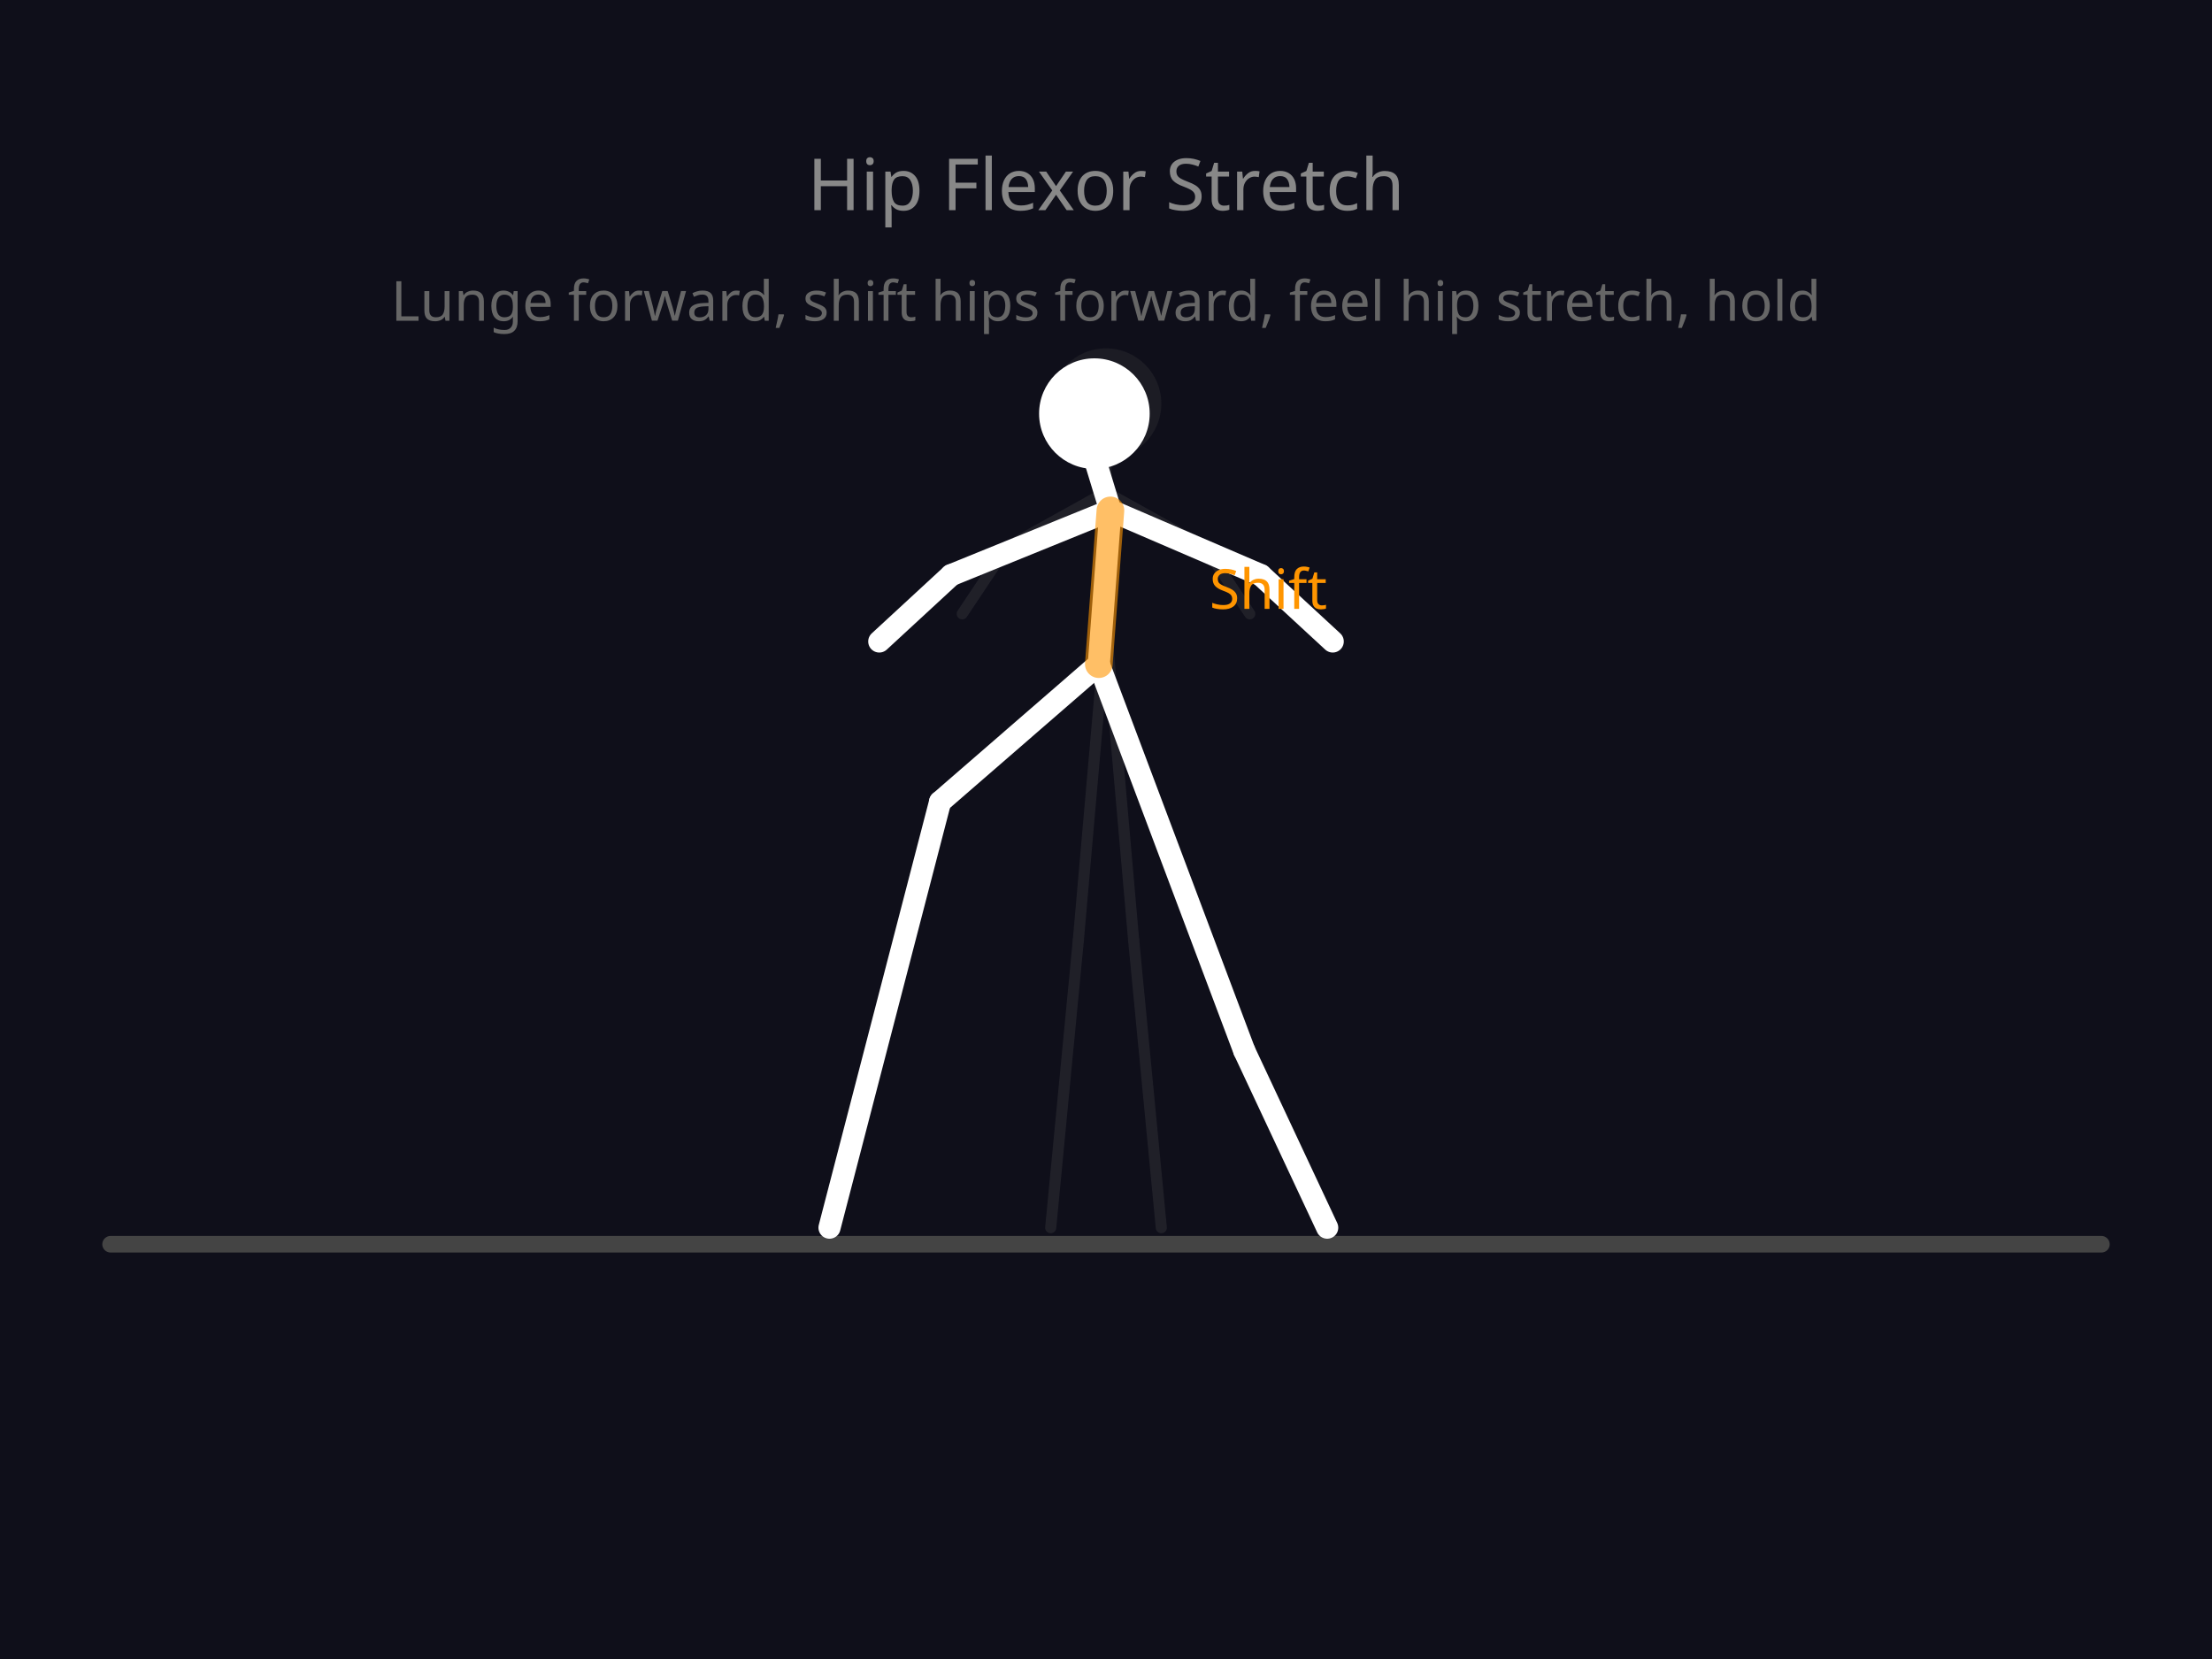
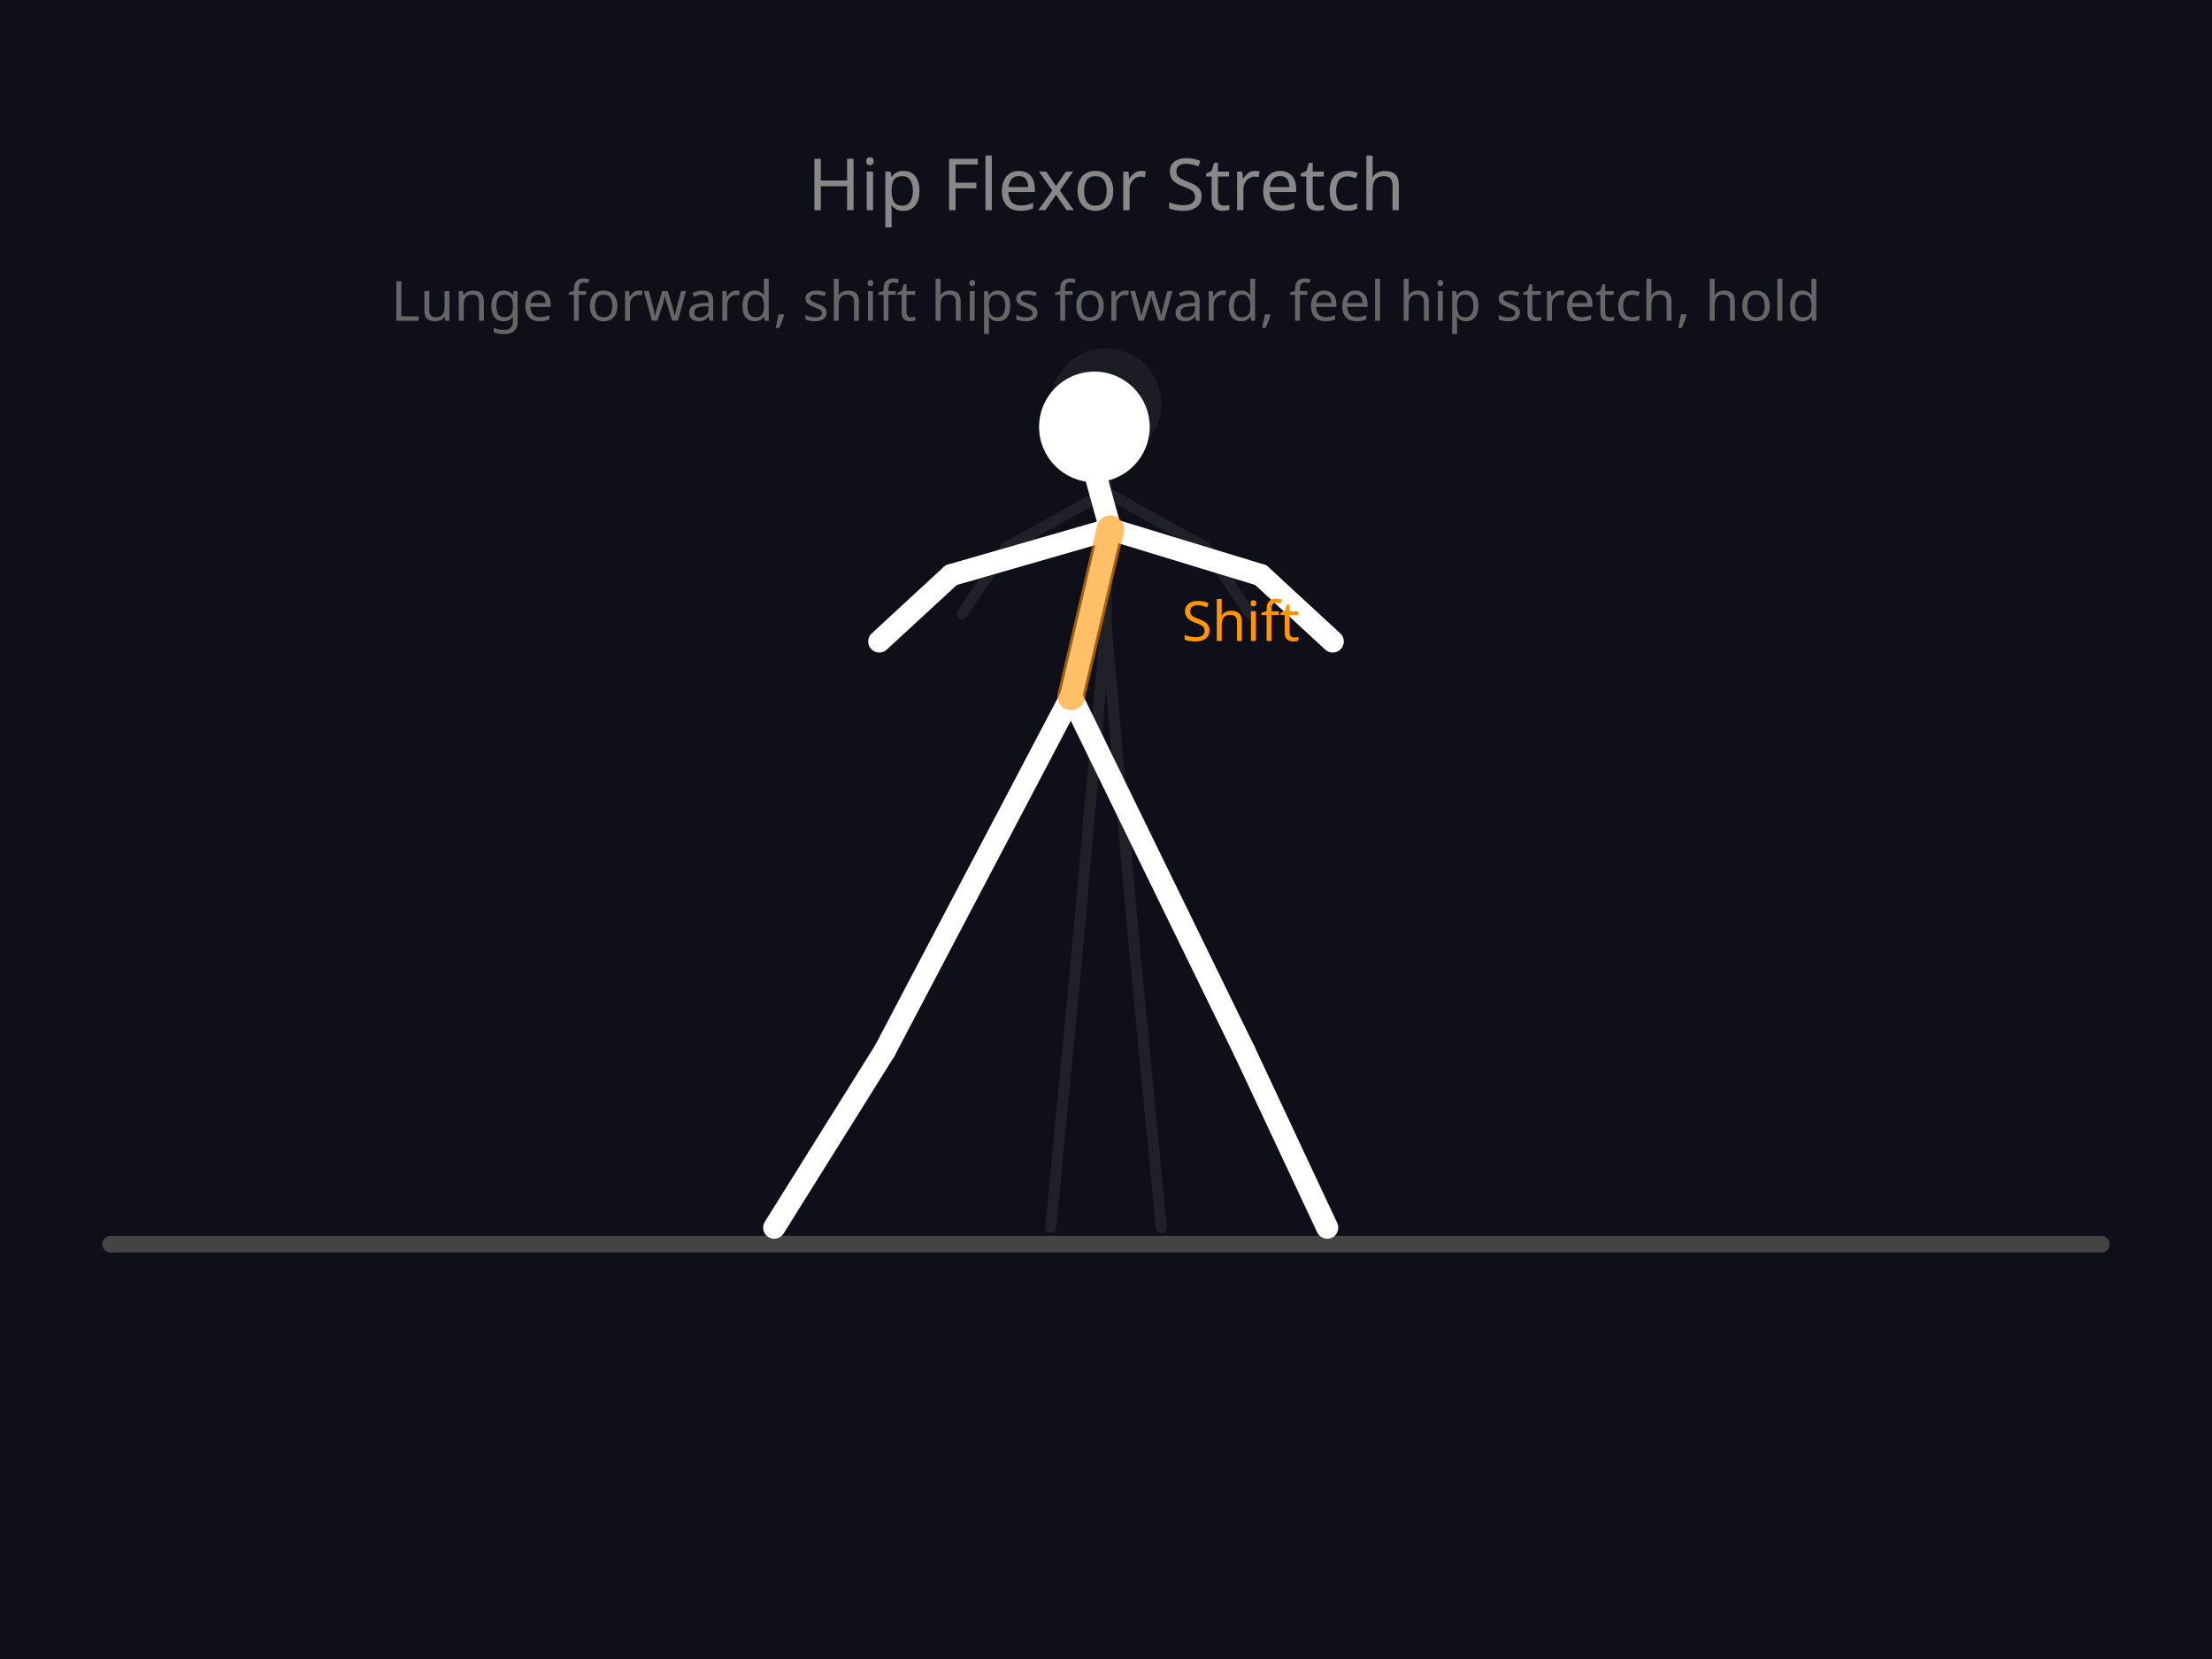
<svg xmlns="http://www.w3.org/2000/svg" viewBox="0 0 400 300">
  <rect width="400" height="300" fill="#0f0f1a" />
  <line x1="20" y1="225" x2="380" y2="225" stroke="#444" stroke-width="3" stroke-linecap="round" />
  <text x="200" y="38" fill="#888" font-size="13" font-family="sans-serif" text-anchor="middle">Hip Flexor Stretch</text>
  <text x="200" y="58" fill="#666" font-size="10" font-family="sans-serif" text-anchor="middle">Lunge forward, shift hips forward, feel hip stretch, hold</text>
  <g stroke="#555" stroke-width="2" fill="none" stroke-linecap="round" stroke-linejoin="round" opacity="0.25">
    <circle cx="200" cy="73" r="10" fill="#444" stroke="none" />
    <line x1="200" y1="73" x2="200" y2="81" />
    <line x1="200" y1="81" x2="200" y2="89" />
    <line x1="200" y1="89" x2="200" y2="113" />
    <line x1="200" y1="89" x2="182" y2="99" />
    <line x1="182" y1="99" x2="174" y2="111" />
    <line x1="200" y1="89" x2="218" y2="99" />
    <line x1="218" y1="99" x2="226" y2="111" />
    <line x1="200" y1="113" x2="195" y2="170" />
    <line x1="195" y1="170" x2="190" y2="222" />
    <line x1="200" y1="113" x2="205" y2="170" />
    <line x1="205" y1="170" x2="210" y2="222" />
  </g>
  <g stroke="#FFF" stroke-width="4" fill="none" stroke-linecap="round" stroke-linejoin="round">
-     <circle cx="197.9" cy="74.8" r="10" fill="#FFF" stroke="none" />
-     <line x1="197.9" y1="74.8" x2="197.9" y2="82.8" />
-     <line x1="197.9" y1="82.8" x2="200.8" y2="92.3" />
-     <line x1="200.8" y1="92.3" x2="198.7" y2="120.1" />
-     <line x1="200.8" y1="92.3" x2="172" y2="104" />
+     <circle cx="197.9" cy="77.2" r="10" fill="#FFF" stroke="none" />
+     <line x1="197.9" y1="77.2" x2="197.9" y2="85.2" />
+     <line x1="197.9" y1="85.2" x2="200.8" y2="95.7" />
+     <line x1="200.8" y1="95.7" x2="193.7" y2="125.9" />
+     <line x1="200.8" y1="95.7" x2="172" y2="104" />
    <line x1="172" y1="104" x2="159" y2="116" />
-     <line x1="200.8" y1="92.3" x2="228" y2="104" />
+     <line x1="200.8" y1="95.7" x2="228" y2="104" />
    <line x1="228" y1="104" x2="241" y2="116" />
-     <line x1="198.7" y1="120.1" x2="170" y2="145" />
-     <line x1="170" y1="145" x2="150" y2="222" />
-     <line x1="198.7" y1="120.1" x2="225" y2="190" />
+     <line x1="193.7" y1="125.9" x2="160" y2="190" />
+     <line x1="160" y1="190" x2="140" y2="222" />
+     <line x1="193.7" y1="125.9" x2="225" y2="190" />
    <line x1="225" y1="190" x2="240" y2="222" />
-     <line x1="198.7" y1="120.1" x2="200.8" y2="92.3" stroke="#FF9500" stroke-width="5" opacity="0.6" />
+     <line x1="193.7" y1="125.9" x2="200.8" y2="95.7" stroke="#FF9500" stroke-width="5" opacity="0.6" />
  </g>
-   <text x="218.7" y="110.1" fill="#FF9500" font-size="10" font-family="sans-serif">Shift</text>
+   <text x="213.7" y="115.9" fill="#FF9500" font-size="10" font-family="sans-serif">Shift</text>
</svg>
